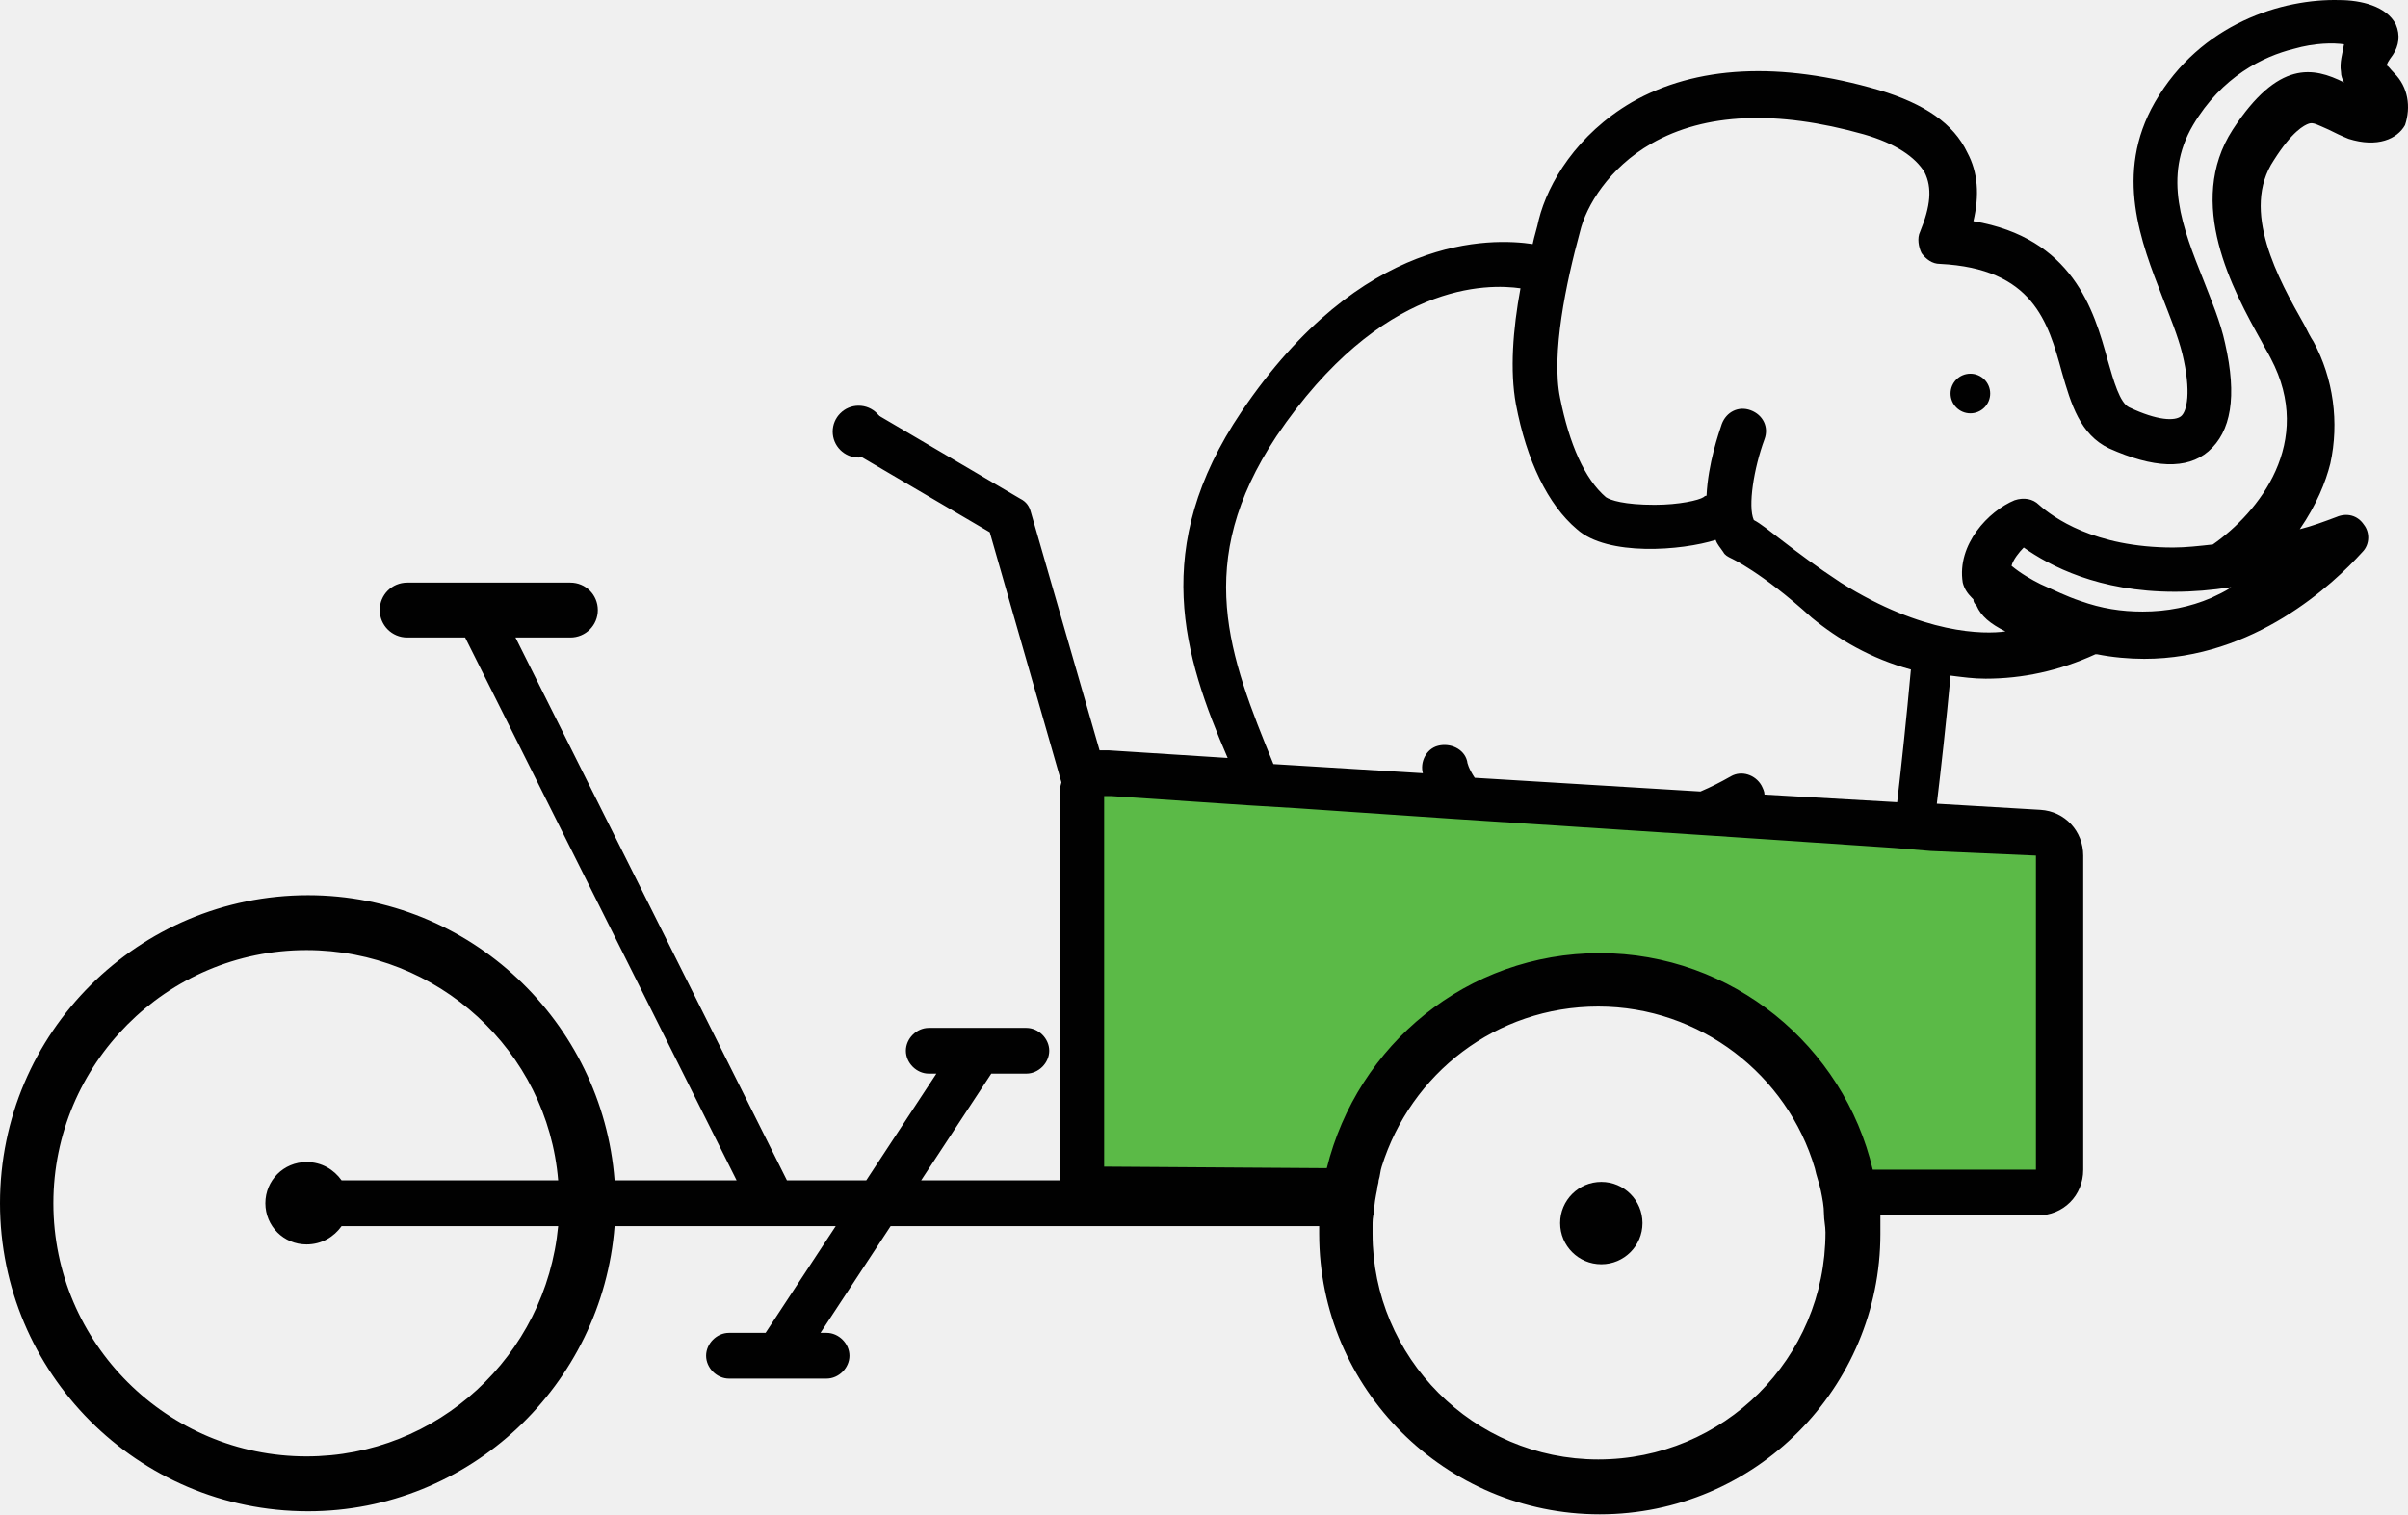
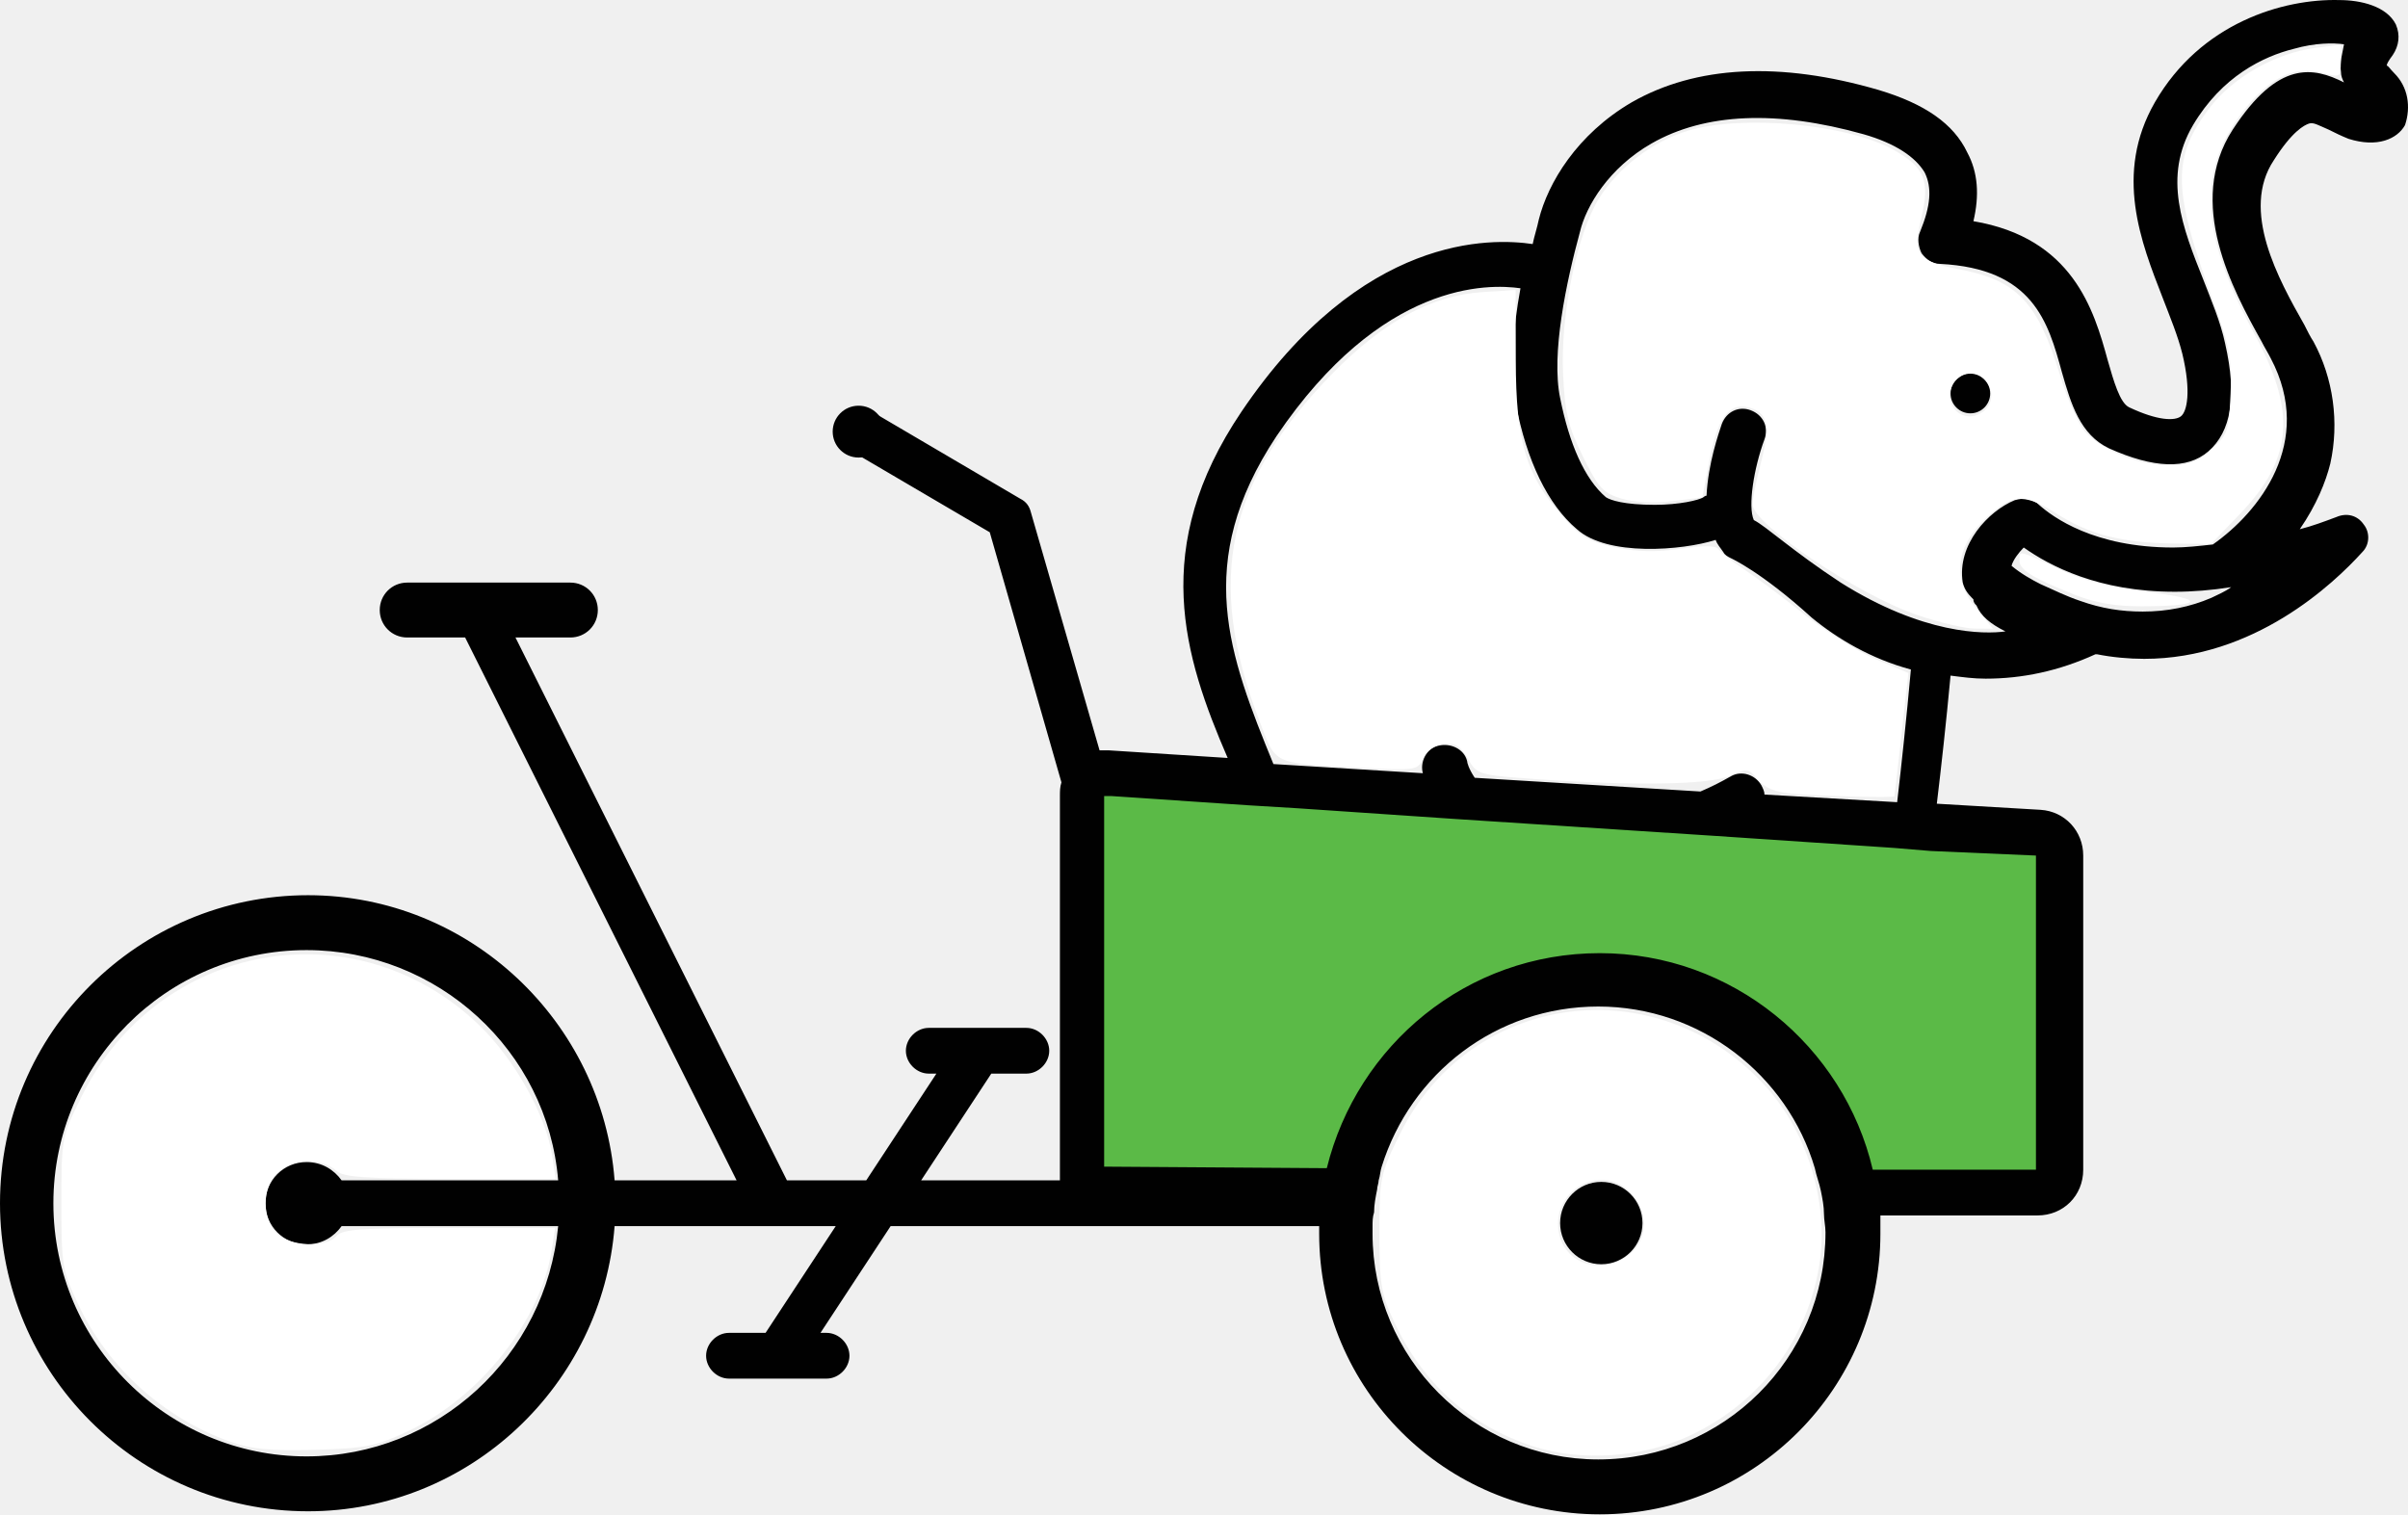
<svg xmlns="http://www.w3.org/2000/svg" width="157.896" height="99.304" id="svg3968" version="1.1">
  <defs id="defs3970" />
  <g id="layer1" transform="translate(-343.4731,-419.5518)">
    <g transform="translate(-592.4268,-96.9438)" id="g877">
      <path style="fill:#5bba47" d="m 1069.4,571.7 0.8,22.3 -11.9,0 c 0,0 -1.9,-6.2 -6.1,-9.2 -4.2,-2.9 -15,-4.8 -17.2,-3.4 -2.2,1.5 -11.2,12.5 -11.2,12.5 l -16.6,0 -0.9,-25.8 63.1,3.6 z" id="path879" />
      <g id="g881">
        <path style="fill:none;stroke:#010101;stroke-width:11.339;stroke-miterlimit:10" stroke-miterlimit="10" d="M 998.5,587.8" id="path883" />
        <circle style="fill:#010101" cx="992.2" cy="544.8" r="1.7" id="circle885" />
        <circle style="fill:#010101" cx="1065.1" cy="542.3" r="1.3" id="circle887" />
        <path style="fill:none" d="m 1055.3,594.6 c -0.1,-0.5 -0.2,-1 -0.4,-1.5 -1.8,-6.1 -7.5,-10.6 -14.2,-10.6 -6.7,0 -12.3,4.4 -14.2,10.5 -0.1,0.3 -0.2,0.6 -0.2,0.9 0,0.2 -0.1,0.4 -0.1,0.6 -0.1,0.5 -0.2,1 -0.2,1.5 0,0.3 0,0.6 -0.1,0.9 0,0.2 0,0.3 0,0.5 0,8.2 6.7,14.8 14.8,14.8 8.2,0 14.8,-6.7 14.8,-14.8 0,-0.4 0,-0.8 -0.1,-1.2 0.1,-0.6 0,-1.1 -0.1,-1.6 z" id="path889" />
        <circle style="fill:#010101" cx="1040.9" cy="596.7" r="2.7" id="circle891" />
        <path style="fill:none" d="m 1048.1,571.2 -16.9,-1.1 -10.3,-0.7 -3.3,-0.2 -8.9,-0.6 -0.5,0 0,2.7 0,21.6 14.6,0.1 c 2,-8.1 9.2,-14.1 17.9,-14.1 8.7,0 16,6.1 17.9,14.2 l 1.6,0 9.1,0 c 0,0 0,0 0,0 l 0,-20.6 -7,-0.4 -2.4,-0.2 -11.8,-0.7 z" id="path893" />
        <path style="fill:none" d="m 1064.8,554.6 c -0.4,-2.5 1.7,-4.7 3.4,-5.4 0.5,-0.2 1.1,-0.1 1.6,0.3 0.9,0.8 3.6,2.8 8.8,2.8 0.8,0 1.7,-0.1 2.6,-0.2 3,-2.1 6.8,-6.7 3.8,-12.2 -0.2,-0.3 -0.4,-0.7 -0.6,-1.1 -1.9,-3.4 -5.1,-9.1 -1.9,-13.9 3,-4.6 5.3,-4.1 7.3,-3.1 -0.1,-0.2 -0.2,-0.5 -0.2,-0.7 -0.1,-0.6 0,-1.2 0.2,-1.8 -0.7,-0.1 -1.9,-0.1 -3.3,0.3 -2,0.5 -4.8,1.8 -6.6,5 -2,3.4 -0.7,6.7 0.7,10.2 0.5,1.3 1.1,2.7 1.4,4.1 0.8,3.5 0.4,5.8 -1.1,7.1 -1.5,1.2 -3.7,1.1 -6.5,-0.2 -1.9,-0.9 -2.4,-2.9 -3.1,-5 -1,-3.4 -2,-6.9 -8,-7.1 -0.5,0 -0.9,-0.3 -1.2,-0.7 -0.3,-0.4 -0.3,-0.9 -0.1,-1.4 0.7,-1.7 0.8,-3 0.3,-3.9 -0.5,-1.1 -1.8,-1.9 -4,-2.5 -5.7,-1.6 -10.4,-1.5 -13.9,0.6 -2.8,1.6 -4.3,4.2 -4.7,5.8 -0.8,3.3 -1.8,8 -1.3,10.9 0.6,3 1.7,5.4 3,6.5 0.3,0.2 1.2,0.6 3.2,0.5 1.6,0 2.9,-0.3 3.2,-0.5 0.1,0 0.2,-0.1 0.2,-0.1 0.1,-2 0.8,-4.1 1,-4.7 0.3,-0.8 1.1,-1.2 1.9,-0.9 0.8,0.3 1.2,1.1 0.9,1.9 -0.7,1.9 -1.1,4.4 -0.7,5.3 0.8,0.4 2.4,2.1 5.7,4.1 5.3,3.4 9.4,3.3 10.8,3.2 -1,-0.5 -1.6,-1.1 -1.9,-1.7 -0.1,-0.1 -0.1,-0.3 -0.2,-0.4 0,0 -0.1,-0.1 -0.1,-0.1 -0.4,-0.2 -0.6,-0.6 -0.6,-1 z" id="path895" />
        <path style="fill:none" d="m 1055.3,594.6 c -0.1,-0.5 -0.2,-1 -0.4,-1.5 -1.8,-6.1 -7.5,-10.6 -14.2,-10.6 -6.7,0 -12.3,4.4 -14.2,10.5 -0.1,0.3 -0.2,0.6 -0.2,0.9 0,0.2 -0.1,0.4 -0.1,0.6 -0.1,0.5 -0.2,1 -0.2,1.5 0,0.3 0,0.6 -0.1,0.9 0,0.2 0,0.3 0,0.5 0,8.2 6.7,14.8 14.8,14.8 8.2,0 14.8,-6.7 14.8,-14.8 0,-0.4 0,-0.8 -0.1,-1.2 0.1,-0.6 0,-1.1 -0.1,-1.6 z" id="path897" />
        <path style="fill:none" d="m 1035.7,535.4 c -2.1,-0.3 -9.2,-0.5 -16,9.7 -5.5,8.2 -3.1,14.3 0,21.3 l 9.8,0.6 c -0.2,-0.8 0.2,-1.6 1,-1.8 0.8,-0.2 1.6,0.2 1.9,1 0,0.1 0.2,0.5 0.5,1.1 l 14.8,0.9 c 0.6,-0.3 1.3,-0.6 2,-1 0.7,-0.4 1.6,-0.1 2,0.6 0.1,0.2 0.2,0.4 0.2,0.6 l 8.7,0.5 c 0.3,-2.6 0.6,-5.4 0.9,-8.7 -2.6,-0.7 -4.8,-1.9 -6.5,-3.4 -3.4,-2.9 -5.3,-3.8 -5.3,-3.9 -0.2,-0.1 -0.4,-0.2 -0.5,-0.4 -0.2,-0.2 -0.4,-0.5 -0.5,-0.8 -2.2,0.7 -7,1.1 -9.1,-0.7 -1.9,-1.6 -3.3,-4.5 -4,-8.2 -0.7,-1.9 -0.4,-4.7 0.1,-7.4 z" id="path899" />
        <path style="fill:#010101" d="m 1092.9,521.3 c -0.3,-0.3 -0.4,-0.5 -0.5,-0.5 0,-0.1 0.1,-0.3 0.4,-0.7 0.4,-0.6 0.5,-1.3 0.2,-2 -0.6,-1.2 -2.3,-1.6 -3.7,-1.6 -3.7,-0.1 -9.1,1.5 -12.1,6.7 -2.7,4.7 -0.9,9.2 0.5,12.8 0.5,1.3 1,2.5 1.3,3.7 0.6,2.5 0.3,3.8 -0.1,4.1 -0.4,0.3 -1.5,0.3 -3.4,-0.6 -0.6,-0.3 -1,-1.7 -1.4,-3.1 -0.9,-3.3 -2.3,-8 -8.8,-9.1 0.4,-1.7 0.3,-3.2 -0.4,-4.5 -0.9,-1.9 -2.8,-3.2 -5.8,-4.1 -6.5,-1.9 -12,-1.6 -16.2,0.8 -3.6,2.1 -5.5,5.3 -6.1,7.7 -0.1,0.5 -0.3,1.1 -0.4,1.6 -2.7,-0.4 -11.2,-0.7 -19.1,11 -6,8.9 -3.8,16 -0.9,22.7 l -7.8,-0.5 c -0.2,0 -0.4,0 -0.6,0 l -4.5,-15.6 c -0.1,-0.4 -0.3,-0.7 -0.7,-0.9 l -9.7,-5.7 c -0.7,-0.4 -1.6,-0.2 -2,0.5 -0.4,0.7 -0.2,1.6 0.5,2 l 9.2,5.4 4.7,16.4 c -0.1,0.3 -0.1,0.6 -0.1,0.9 l 0,25.2 -9.1,0 4.6,-7 2.3,0 c 0.8,0 1.5,-0.7 1.5,-1.5 0,-0.8 -0.7,-1.5 -1.5,-1.5 l -6.4,0 c -0.8,0 -1.5,0.7 -1.5,1.5 0,0.8 0.7,1.5 1.5,1.5 l 0.5,0 -4.6,7 -5.2,0 -17.8,-35.6 3.6,0 c 1,0 1.8,-0.8 1.8,-1.8 0,-1 -0.8,-1.8 -1.8,-1.8 l -10.7,0 c -1,0 -1.8,0.8 -1.8,1.8 0,1 0.8,1.8 1.8,1.8 l 3.8,0 17.8,35.6 -8,0 c -0.8,-10.4 -9.5,-18.7 -20.1,-18.7 -11.1,0 -20.2,9 -20.2,20.2 0,11.1 9,20.2 20.2,20.2 10.6,0 19.3,-8.3 20.1,-18.7 l 14.5,0 -4.6,7 -2.4,0 c -0.8,0 -1.5,0.7 -1.5,1.5 0,0.8 0.7,1.5 1.5,1.5 l 6.4,0 c 0.8,0 1.5,-0.7 1.5,-1.5 0,-0.8 -0.7,-1.5 -1.5,-1.5 l -0.4,0 4.6,-7 28.1,0 c 0,0.2 0,0.3 0,0.5 0,10.2 8.3,18.4 18.4,18.4 10.2,0 18.4,-8.3 18.4,-18.4 0,-0.4 0,-0.8 0,-1.2 l 10.3,0 0,0 c 1.7,0 3,-1.3 3,-3 l 0,-20.6 c 0,-1.6 -1.2,-2.9 -2.8,-3 l -6.8,-0.4 c 0.3,-2.5 0.6,-5.2 0.9,-8.4 0.8,0.1 1.5,0.2 2.3,0.2 2.4,0 4.8,-0.5 7.2,-1.6 0,0 0,0 0.1,0 1,0.2 2.1,0.3 3.1,0.3 7.2,0 12.4,-4.9 14.3,-7 0.5,-0.5 0.5,-1.3 0.1,-1.8 -0.4,-0.6 -1.1,-0.8 -1.8,-0.5 -0.8,0.3 -1.6,0.6 -2.4,0.8 1.1,-1.6 1.7,-3.1 2,-4.3 0.6,-2.7 0.2,-5.6 -1.1,-8 -0.2,-0.3 -0.4,-0.7 -0.6,-1.1 -1.7,-3 -4.2,-7.5 -2,-10.8 1.2,-1.9 2,-2.3 2.3,-2.4 0.3,-0.1 0.6,0.1 1.3,0.4 0.4,0.2 0.8,0.4 1.3,0.6 1.9,0.6 3.2,0 3.7,-0.9 0.4,-1.2 0.2,-2.5 -0.7,-3.4 z M 956,598.1 c 1,0 1.8,-0.5 2.3,-1.2 l 14.2,0 c -0.8,8.5 -7.9,15.1 -16.5,15.1 -9.1,0 -16.6,-7.4 -16.6,-16.6 0,-9.1 7.4,-16.6 16.6,-16.6 8.6,0 15.8,6.6 16.5,15.1 l -14.2,0 c -0.5,-0.7 -1.3,-1.2 -2.3,-1.2 -1.5,0 -2.7,1.2 -2.7,2.7 0,1.5 1.2,2.7 2.7,2.7 z m 63.6,-53 c 6.9,-10.2 13.9,-10 16,-9.7 -0.5,2.7 -0.7,5.4 -0.3,7.6 0.7,3.7 2.1,6.6 4,8.2 2,1.8 6.9,1.4 9.1,0.7 0.1,0.3 0.3,0.5 0.5,0.8 0.1,0.2 0.3,0.3 0.5,0.4 0,0 2,0.9 5.3,3.9 1.7,1.4 3.9,2.7 6.5,3.4 -0.3,3.3 -0.6,6.1 -0.9,8.7 l -8.7,-0.5 c 0,-0.2 -0.1,-0.4 -0.2,-0.6 -0.4,-0.7 -1.3,-1 -2,-0.6 -0.7,0.4 -1.3,0.7 -2,1 l -14.8,-0.9 c -0.4,-0.6 -0.5,-1 -0.5,-1.1 -0.2,-0.8 -1.1,-1.2 -1.9,-1 -0.8,0.2 -1.2,1.1 -1,1.8 l -9.8,-0.6 c -2.9,-7.1 -5.3,-13.2 0.2,-21.5 z m 21.1,67.1 c -8.2,0 -14.8,-6.7 -14.8,-14.8 0,-0.2 0,-0.3 0,-0.5 0,-0.3 0,-0.6 0.1,-0.9 0,-0.5 0.1,-1 0.2,-1.5 0,-0.2 0.1,-0.4 0.1,-0.6 0.1,-0.3 0.1,-0.6 0.2,-0.9 1.9,-6.1 7.5,-10.5 14.2,-10.5 6.7,0 12.4,4.5 14.2,10.6 0.1,0.5 0.3,1 0.4,1.5 0.1,0.5 0.2,1 0.2,1.5 0,0.4 0.1,0.8 0.1,1.2 0,8.3 -6.7,14.9 -14.9,14.9 z m 28.7,-39.6 0,20.6 c 0,0 0,0 0,0 l -9.1,0 -1.6,0 c -1.9,-8.1 -9.2,-14.2 -17.9,-14.2 -8.7,0 -15.9,6 -17.9,14.1 l -14.6,-0.1 0,-21.6 0,-2.7 0.5,0 8.9,0.6 3.3,0.2 10.3,0.7 16.9,1.1 11.9,0.8 2.4,0.2 6.9,0.3 z m 7,-16 c -1.4,0 -2.7,-0.2 -4.1,-0.7 -0.9,-0.3 -1.7,-0.7 -2.6,-1.1 -0.6,-0.3 -1.3,-0.7 -1.9,-1.2 0.1,-0.4 0.5,-0.9 0.8,-1.2 1.7,1.2 4.9,2.9 9.9,2.9 1.2,0 2.4,-0.1 3.7,-0.3 -0.4,0.3 -0.9,0.5 -1.3,0.7 -1.4,0.6 -2.9,0.9 -4.5,0.9 z m 13,-35.4 c 0,0.3 0.1,0.5 0.2,0.7 -2,-1 -4.3,-1.5 -7.3,3.1 -3.1,4.8 0,10.5 1.9,13.9 0.2,0.4 0.4,0.7 0.6,1.1 2.9,5.5 -0.8,10.1 -3.8,12.2 -0.9,0.1 -1.8,0.2 -2.6,0.2 -5.2,0 -7.9,-2 -8.8,-2.8 -0.4,-0.4 -1,-0.5 -1.6,-0.3 -1.7,0.7 -3.8,2.9 -3.4,5.4 0.1,0.4 0.3,0.7 0.6,1 0,0 0.1,0.1 0.1,0.1 0,0.2 0.1,0.3 0.2,0.4 0.3,0.7 0.9,1.2 1.9,1.7 -1.4,0.2 -5.4,0.2 -10.8,-3.2 -3.2,-2.1 -4.9,-3.7 -5.7,-4.1 -0.4,-0.9 0,-3.4 0.7,-5.3 0.3,-0.8 -0.1,-1.6 -0.9,-1.9 -0.8,-0.3 -1.6,0.1 -1.9,0.9 -0.2,0.6 -0.9,2.6 -1,4.7 -0.1,0 -0.2,0.1 -0.2,0.1 -0.3,0.2 -1.6,0.5 -3.2,0.5 -2,0 -2.9,-0.3 -3.2,-0.5 -1.4,-1.2 -2.4,-3.5 -3,-6.5 -0.6,-2.9 0.4,-7.6 1.3,-10.9 0.4,-1.7 1.9,-4.2 4.7,-5.8 3.5,-2 8.2,-2.2 13.9,-0.6 2.1,0.6 3.4,1.5 4,2.5 0.5,1 0.4,2.2 -0.3,3.9 -0.2,0.4 -0.1,1 0.1,1.4 0.3,0.4 0.7,0.7 1.2,0.7 6.1,0.3 7.1,3.8 8,7.1 0.6,2.1 1.2,4.1 3.1,5 2.9,1.3 5.1,1.4 6.5,0.2 1.5,-1.3 1.9,-3.6 1.1,-7.1 -0.3,-1.4 -0.9,-2.8 -1.4,-4.1 -1.4,-3.5 -2.7,-6.8 -0.7,-10.2 1.9,-3.2 4.6,-4.5 6.6,-5 1.4,-0.4 2.6,-0.4 3.3,-0.3 -0.1,0.6 -0.3,1.2 -0.2,1.8 z" id="path901" />
      </g>
    </g>
+     <path style="fill:#ffffff" d="m 117.455,52.039 c -1.066,-0.095 -1.771,-0.389 -2.201,-0.92 -0.598,-0.738 -0.698,-0.751 -1.824,-0.245 -1.322,0.594 -6.287,0.676 -12.809,0.21 -3.685,-0.263 -3.772,-0.29 -4.372,-1.335 -0.484,-0.844 -0.818,-1.043 -1.597,-0.953 -0.616,0.071 -1.119,0.419 -1.342,0.93 -0.35,0.799 -0.44,0.812 -4.286,0.604 -5.673,-0.307 -5.325,-0.14 -6.463,-3.116 -3.516,-9.19 -2.141,-15.634 4.856,-22.767 3.302,-3.365 6.476,-5.082 9.787,-5.292 l 2.178,-0.138 0.01,4.589 c 0.012,5.365 0.655,7.526 3.047,10.243 1.21,1.374 1.737,1.685 3.47,2.046 1.426,0.297 2.724,0.324 4.295,0.09 1.56,-0.232 2.328,-0.218 2.5,0.048 0.137,0.211 0.891,0.804 1.677,1.318 0.786,0.514 2.554,1.837 3.929,2.939 1.375,1.103 3.473,2.419 4.663,2.926 l 2.163,0.921 -0.446,3.994 c -0.245,2.197 -0.455,4.034 -0.467,4.083 -0.028,0.121 -4.827,-0.003 -6.768,-0.175 z" id="path3346" transform="translate(343.4731,419.5518)" />
+     <path style="fill:#ffffff" d="m 125.689,40.321 c -3.866,-1.317 -10.773,-5.965 -10.773,-7.249 0,-0.34 0.245,-1.558 0.544,-2.707 0.644,-2.471 0.453,-3.334 -0.807,-3.65 -1.294,-0.325 -2.046,0.719 -2.588,3.59 l -0.437,2.314 -1.964,0.245 c -1.189,0.149 -2.507,0.083 -3.338,-0.166 -1.204,-0.361 -1.518,-0.704 -2.534,-2.768 -0.974,-1.978 -1.182,-2.852 -1.299,-5.437 -0.174,-3.861 0.904,-9.13 2.345,-11.461 1.262,-2.041 3.542,-3.776 5.873,-4.468 3.595,-1.067 10.46,-0.42 13.467,1.27 2.032,1.142 2.389,2.02 1.807,4.446 -0.588,2.451 -0.294,2.851 2.48,3.377 3.784,0.718 5.15,2.15 6.607,6.925 0.489,1.604 1.24,3.293 1.669,3.753 1.144,1.228 3.475,2.167 5.402,2.176 1.367,0.006 1.912,-0.19 2.848,-1.026 1.078,-0.964 1.165,-1.214 1.271,-3.661 0.099,-2.291 -0.052,-3.082 -1.185,-6.198 -2.618,-7.202 -2.656,-9.29 -0.227,-12.503 1.541,-2.039 4.313,-3.627 6.942,-3.976 l 1.696,-0.225 0,1.091 c 0,1.072 -0.022,1.085 -1.233,0.751 -1.703,-0.47 -3.32,0.268 -4.954,2.261 -3.258,3.976 -3.119,8.182 0.489,14.8 2.812,5.158 2.576,8.245 -0.907,11.869 l -1.907,1.984 -2.619,-0.041 c -3.263,-0.051 -5.364,-0.595 -7.472,-1.935 -2.02,-1.284 -2.816,-1.304 -4.24,-0.106 -2.39,2.011 -2.764,4.237 -1.06,6.305 l 1.097,1.331 -1.187,-0.009 c -0.653,-0.005 -2.366,-0.411 -3.807,-0.902 l 0,1e-5 z m 4.57,-13.536 c 0.949,-1.143 -0.445,-2.899 -1.682,-2.12 -1.237,0.779 -0.796,2.638 0.625,2.638 0.345,0 0.82,-0.233 1.057,-0.519 z" id="path3348" transform="translate(343.4731,419.5518)" />
+     <path style="fill:#ffffff" d="m 100.487,94.829 c -4.139,-1.368 -7.166,-4.081 -9.058,-8.12 -0.87,-1.858 -0.976,-2.493 -0.976,-5.853 0,-3.639 0.046,-3.862 1.347,-6.495 4.625,-9.357 16.901,-10.951 23.982,-3.114 2.851,3.155 4.218,7.91 3.458,12.03 -0.888,4.821 -3.959,8.771 -8.455,10.875 -3.091,1.446 -7.16,1.714 -10.299,0.677 z m 6.346,-12.552 c 1.264,-0.994 1.293,-2.869 0.064,-4.097 -2.015,-2.015 -5.345,0.014 -4.639,2.827 0.491,1.958 2.864,2.616 4.574,1.271 z" id="path3350" transform="translate(343.4731,419.5518)" />
+     <path style="fill:#ffffff" d="M 15.09,94.537 C 10.744,92.987 7.115,89.723 5.167,85.61 4.077,83.309 4.024,82.993 4.024,78.892 c 0,-4.246 0.018,-4.341 1.325,-6.986 5.006,-10.129 17.904,-12.471 26.023,-4.726 2.346,2.238 4.432,5.952 4.834,8.606 l 0.23,1.518 -6.893,0 c -5.419,0 -7.013,-0.107 -7.456,-0.503 -1.038,-0.925 -2.956,-0.855 -3.957,0.145 -0.947,0.947 -0.947,2.981 0,3.929 0.867,0.867 3.267,0.976 3.929,0.179 0.367,-0.443 1.653,-0.536 7.397,-0.536 l 6.952,0 -0.243,1.518 c -0.737,4.596 -4.713,9.604 -9.359,11.791 -2.168,1.02 -2.82,1.152 -6.174,1.245 -2.898,0.081 -4.157,-0.04 -5.54,-0.534 z" id="path3352" transform="translate(343.4731,419.5518)" />
+     <path style="fill:#ffffff" d="m 135.988,38.981 c -2.722,-1.088 -3.571,-1.617 -3.571,-2.226 0,-0.678 -0.1,-0.699 2.615,0.571 1.686,0.789 3.302,1.207 5.796,1.499 3.869,0.453 3.68,0.924 -0.375,0.935 -1.754,0.005 -3.086,-0.228 -4.464,-0.778 z" id="path3354" transform="translate(343.4731,419.5518)" />
  </g>
</svg>
